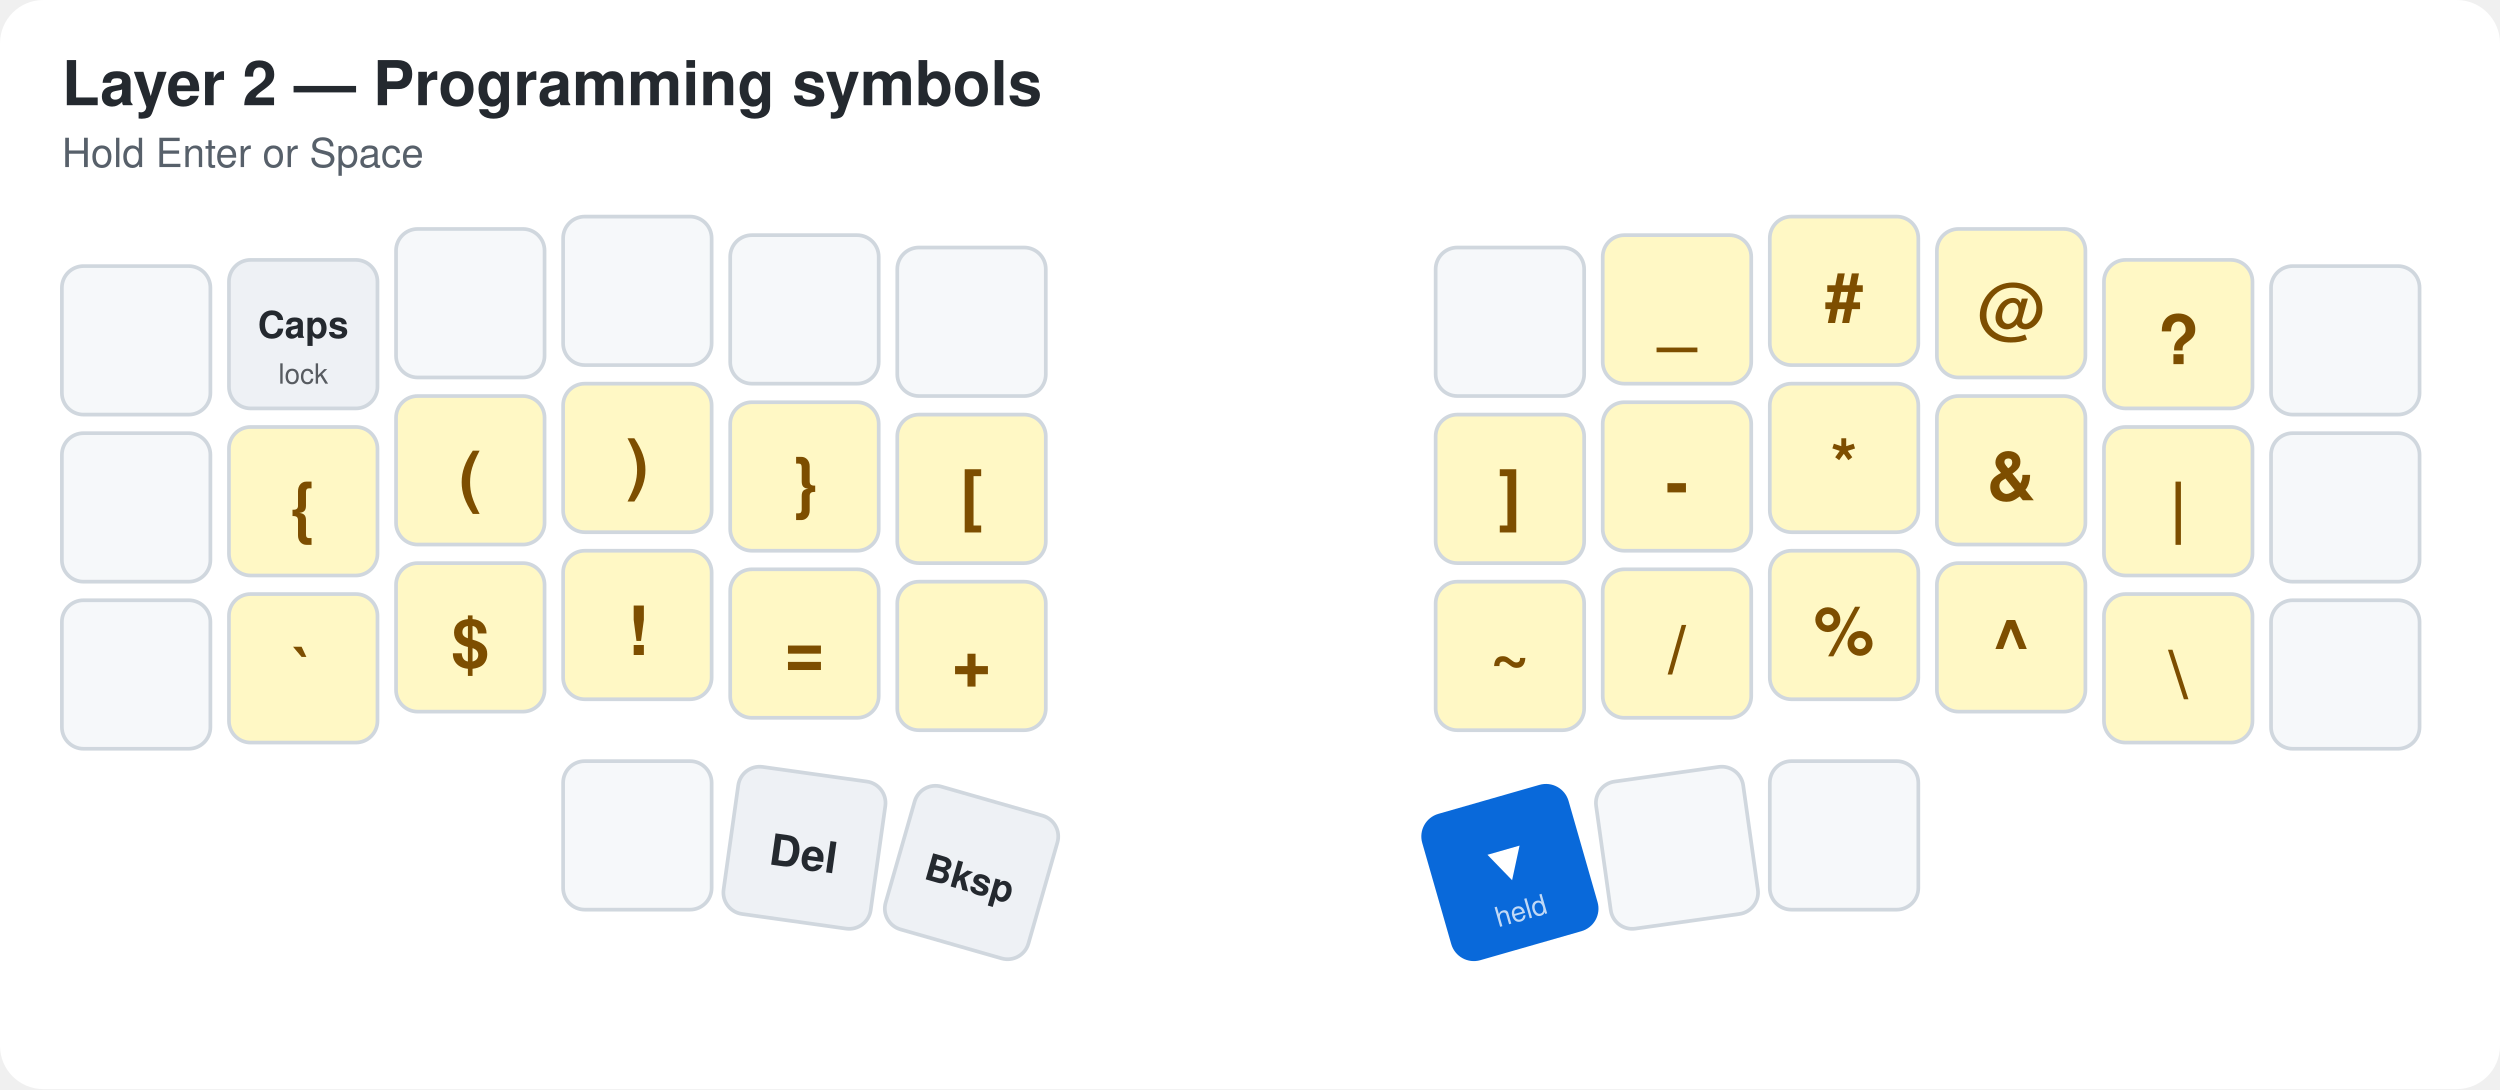
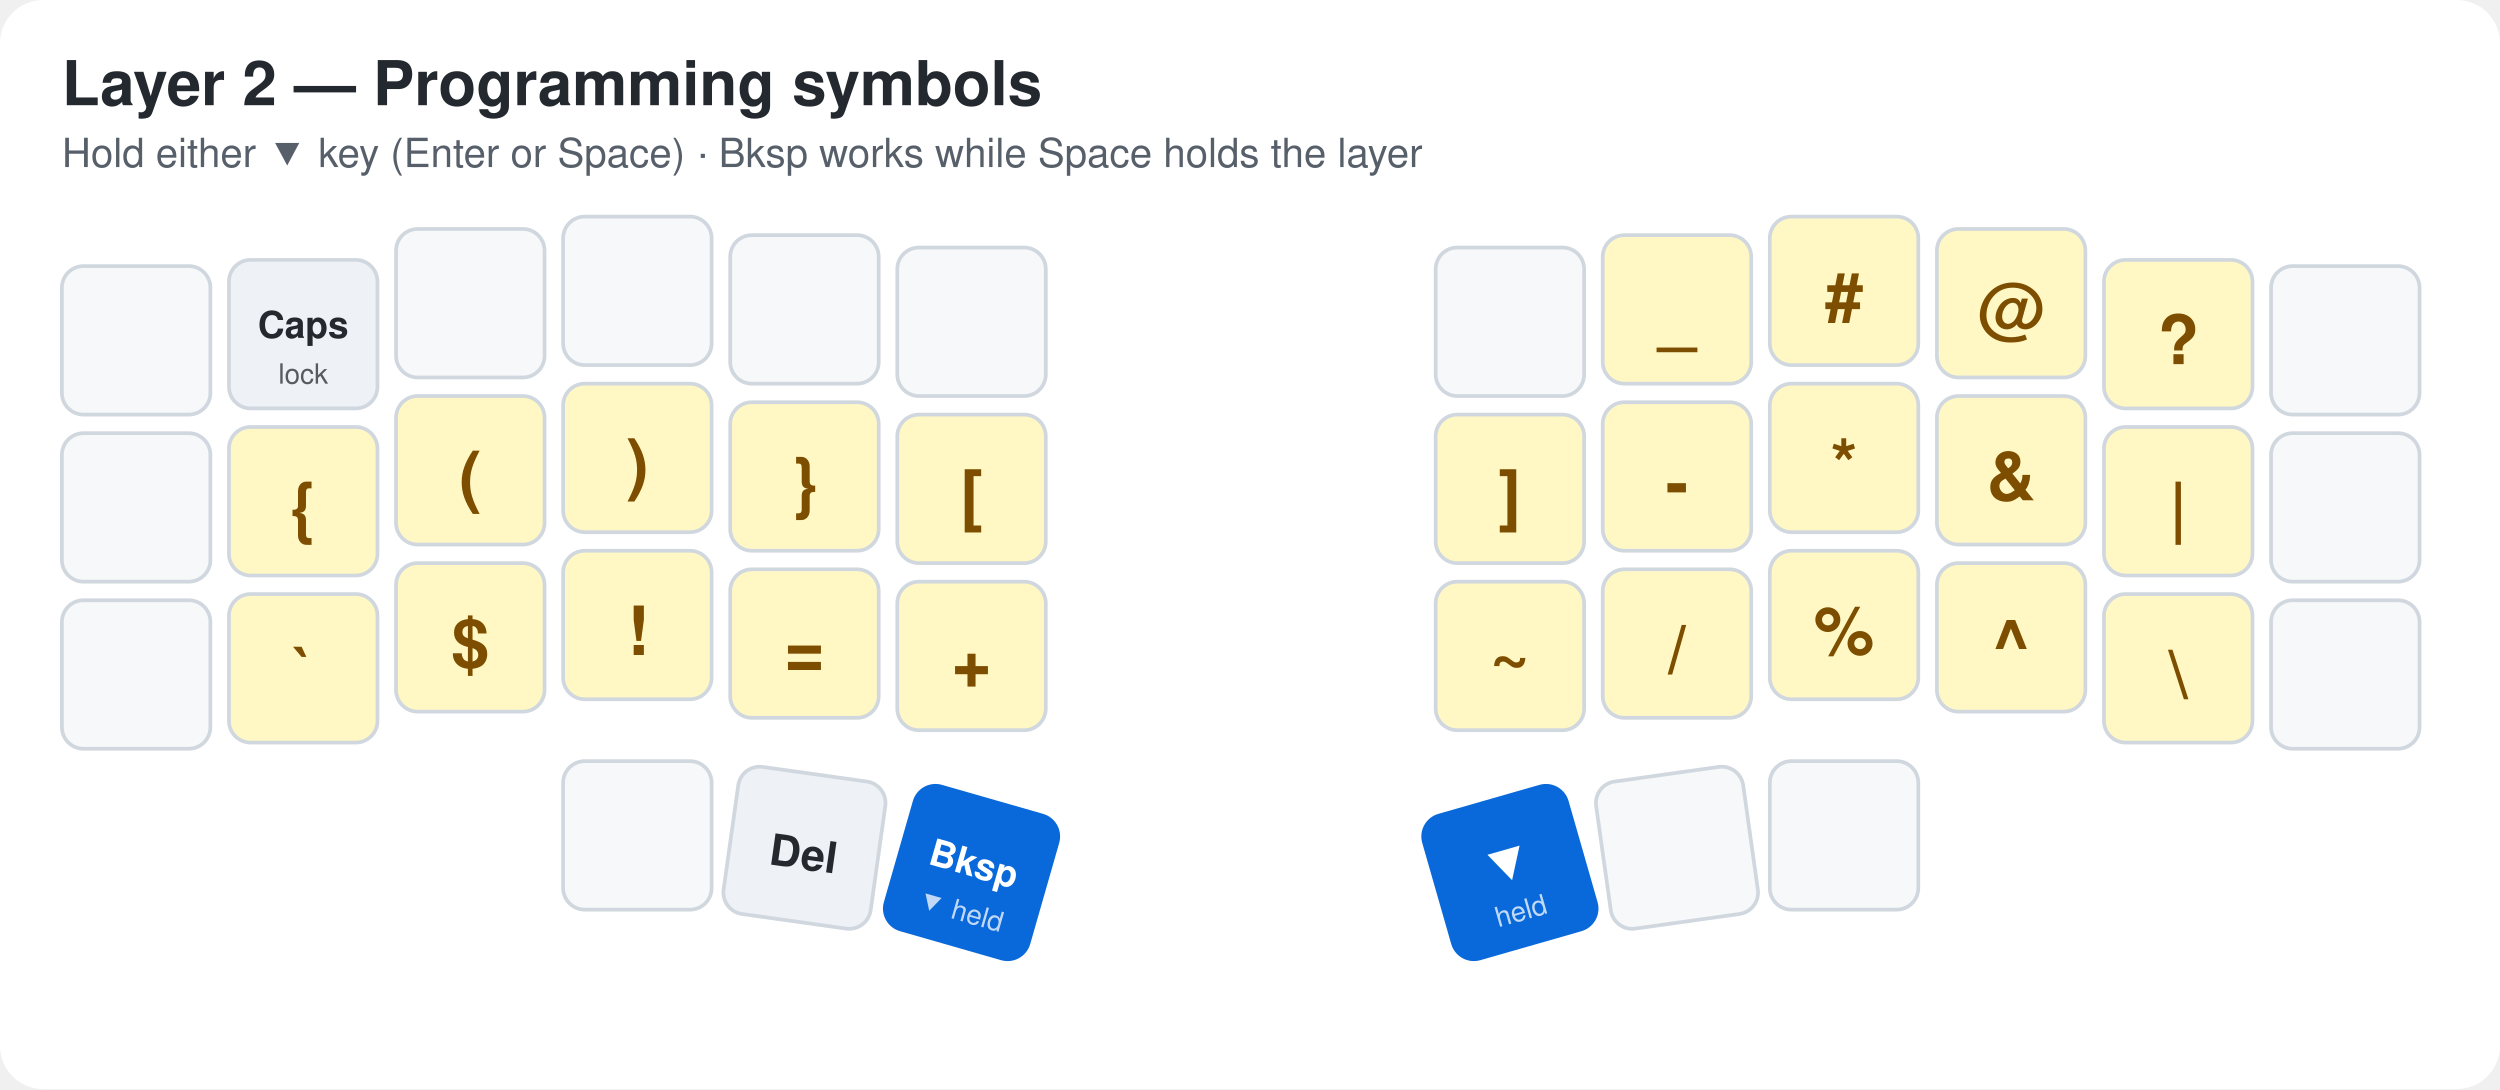
<svg xmlns="http://www.w3.org/2000/svg" viewBox="0 0 808 352" width="808" height="352" font-family="-apple-system,BlinkMacSystemFont,Segoe UI,Helvetica,Arial,sans-serif">
  <rect width="100%" height="100%" rx="14" fill="#ffffff" />
  <text x="20" y="34" font-size="20" font-weight="700" fill="#24292f">Layer 2 — Programming symbols</text>
-   <text x="20" y="54" font-size="13" fill="#57606a">Hold Enter or Space</text>
+   <text x="20" y="54" font-size="13" fill="#57606a">Hold either ▼ key (Enter or Space) · Bksp works while Space holds the layer</text>
  <g>
    <rect x="20" y="86" width="48" height="48" rx="7" fill="#f6f8fa" stroke="#d0d7de" stroke-width="1.2" />
  </g>
  <g>
    <rect x="74" y="84" width="48" height="48" rx="7" fill="#eef1f5" stroke="#d0d7de" stroke-width="1.2" />
    <text x="98.0" y="105.0" font-size="12" font-weight="600" fill="#24292f" text-anchor="middle" dominant-baseline="middle">Caps</text>
    <text x="98.0" y="124" font-size="9" fill="#24292f" opacity=".75" text-anchor="middle">lock</text>
  </g>
  <g>
    <rect x="128" y="74" width="48" height="48" rx="7" fill="#f6f8fa" stroke="#d0d7de" stroke-width="1.2" />
  </g>
  <g>
    <rect x="182" y="70" width="48" height="48" rx="7" fill="#f6f8fa" stroke="#d0d7de" stroke-width="1.2" />
  </g>
  <g>
    <rect x="236" y="76" width="48" height="48" rx="7" fill="#f6f8fa" stroke="#d0d7de" stroke-width="1.2" />
  </g>
  <g>
    <rect x="290" y="80" width="48" height="48" rx="7" fill="#f6f8fa" stroke="#d0d7de" stroke-width="1.2" />
  </g>
  <g>
    <rect x="20" y="140" width="48" height="48" rx="7" fill="#f6f8fa" stroke="#d0d7de" stroke-width="1.2" />
  </g>
  <g>
    <rect x="74" y="138" width="48" height="48" rx="7" fill="#fff8c5" stroke="#d0d7de" stroke-width="1.2" />
    <text x="98.0" y="164.0" font-size="22" font-weight="600" fill="#7d4e00" text-anchor="middle" dominant-baseline="middle">{</text>
  </g>
  <g>
    <rect x="128" y="128" width="48" height="48" rx="7" fill="#fff8c5" stroke="#d0d7de" stroke-width="1.2" />
    <text x="152.0" y="154.0" font-size="22" font-weight="600" fill="#7d4e00" text-anchor="middle" dominant-baseline="middle">(</text>
  </g>
  <g>
    <rect x="182" y="124" width="48" height="48" rx="7" fill="#fff8c5" stroke="#d0d7de" stroke-width="1.2" />
    <text x="206.0" y="150.0" font-size="22" font-weight="600" fill="#7d4e00" text-anchor="middle" dominant-baseline="middle">)</text>
  </g>
  <g>
    <rect x="236" y="130" width="48" height="48" rx="7" fill="#fff8c5" stroke="#d0d7de" stroke-width="1.2" />
    <text x="260.0" y="156.0" font-size="22" font-weight="600" fill="#7d4e00" text-anchor="middle" dominant-baseline="middle">}</text>
  </g>
  <g>
    <rect x="290" y="134" width="48" height="48" rx="7" fill="#fff8c5" stroke="#d0d7de" stroke-width="1.2" />
    <text x="314.0" y="160.0" font-size="22" font-weight="600" fill="#7d4e00" text-anchor="middle" dominant-baseline="middle">[</text>
  </g>
  <g>
    <rect x="20" y="194" width="48" height="48" rx="7" fill="#f6f8fa" stroke="#d0d7de" stroke-width="1.2" />
  </g>
  <g>
    <rect x="74" y="192" width="48" height="48" rx="7" fill="#fff8c5" stroke="#d0d7de" stroke-width="1.2" />
    <text x="98.0" y="218.0" font-size="22" font-weight="600" fill="#7d4e00" text-anchor="middle" dominant-baseline="middle">`</text>
  </g>
  <g>
    <rect x="128" y="182" width="48" height="48" rx="7" fill="#fff8c5" stroke="#d0d7de" stroke-width="1.2" />
    <text x="152.0" y="208.0" font-size="22" font-weight="600" fill="#7d4e00" text-anchor="middle" dominant-baseline="middle">$</text>
  </g>
  <g>
    <rect x="182" y="178" width="48" height="48" rx="7" fill="#fff8c5" stroke="#d0d7de" stroke-width="1.2" />
    <text x="206.0" y="204.0" font-size="22" font-weight="600" fill="#7d4e00" text-anchor="middle" dominant-baseline="middle">!</text>
  </g>
  <g>
    <rect x="236" y="184" width="48" height="48" rx="7" fill="#fff8c5" stroke="#d0d7de" stroke-width="1.2" />
    <text x="260.0" y="210.0" font-size="22" font-weight="600" fill="#7d4e00" text-anchor="middle" dominant-baseline="middle">=</text>
  </g>
  <g>
    <rect x="290" y="188" width="48" height="48" rx="7" fill="#fff8c5" stroke="#d0d7de" stroke-width="1.2" />
    <text x="314.0" y="214.0" font-size="22" font-weight="600" fill="#7d4e00" text-anchor="middle" dominant-baseline="middle">+</text>
  </g>
  <g>
    <rect x="182" y="246" width="48" height="48" rx="7" fill="#f6f8fa" stroke="#d0d7de" stroke-width="1.2" />
  </g>
  <g transform="rotate(8 260.0 274.0)">
    <rect x="236" y="250" width="48" height="48" rx="7" fill="#eef1f5" stroke="#d0d7de" stroke-width="1.2" />
    <text x="260.0" y="276.0" font-size="14" font-weight="600" fill="#24292f" text-anchor="middle" dominant-baseline="middle">Del</text>
  </g>
  <g transform="rotate(16 314.0 282.0)">
-     <rect x="290" y="258" width="48" height="48" rx="7" fill="#eef1f5" stroke="#d0d7de" stroke-width="1.2" />
-     <text x="314.0" y="284.0" font-size="12" font-weight="600" fill="#24292f" text-anchor="middle" dominant-baseline="middle">Bksp</text>
+     <rect x="290" y="258" width="48" height="48" rx="7" fill="#0969da" stroke="#0969da" stroke-width="1.2" />
+     <text x="314.0" y="279.0" font-size="12" font-weight="600" fill="#ffffff" text-anchor="middle" dominant-baseline="middle">Bksp</text>
+     <text x="314.0" y="298" font-size="9" fill="#ffffff" opacity=".75" text-anchor="middle">▼ held</text>
  </g>
  <g>
    <rect x="464" y="80" width="48" height="48" rx="7" fill="#f6f8fa" stroke="#d0d7de" stroke-width="1.2" />
  </g>
  <g>
    <rect x="518" y="76" width="48" height="48" rx="7" fill="#fff8c5" stroke="#d0d7de" stroke-width="1.2" />
    <text x="542.0" y="102.0" font-size="22" font-weight="600" fill="#7d4e00" text-anchor="middle" dominant-baseline="middle">_</text>
  </g>
  <g>
    <rect x="572" y="70" width="48" height="48" rx="7" fill="#fff8c5" stroke="#d0d7de" stroke-width="1.2" />
    <text x="596.0" y="96.0" font-size="22" font-weight="600" fill="#7d4e00" text-anchor="middle" dominant-baseline="middle">#</text>
  </g>
  <g>
    <rect x="626" y="74" width="48" height="48" rx="7" fill="#fff8c5" stroke="#d0d7de" stroke-width="1.2" />
    <text x="650.0" y="100.0" font-size="22" font-weight="600" fill="#7d4e00" text-anchor="middle" dominant-baseline="middle">@</text>
  </g>
  <g>
    <rect x="680" y="84" width="48" height="48" rx="7" fill="#fff8c5" stroke="#d0d7de" stroke-width="1.2" />
    <text x="704.0" y="110.0" font-size="22" font-weight="600" fill="#7d4e00" text-anchor="middle" dominant-baseline="middle">?</text>
  </g>
  <g>
    <rect x="734" y="86" width="48" height="48" rx="7" fill="#f6f8fa" stroke="#d0d7de" stroke-width="1.2" />
  </g>
  <g>
    <rect x="464" y="134" width="48" height="48" rx="7" fill="#fff8c5" stroke="#d0d7de" stroke-width="1.2" />
    <text x="488.0" y="160.0" font-size="22" font-weight="600" fill="#7d4e00" text-anchor="middle" dominant-baseline="middle">]</text>
  </g>
  <g>
    <rect x="518" y="130" width="48" height="48" rx="7" fill="#fff8c5" stroke="#d0d7de" stroke-width="1.2" />
    <text x="542.0" y="156.0" font-size="22" font-weight="600" fill="#7d4e00" text-anchor="middle" dominant-baseline="middle">-</text>
  </g>
  <g>
    <rect x="572" y="124" width="48" height="48" rx="7" fill="#fff8c5" stroke="#d0d7de" stroke-width="1.2" />
    <text x="596.0" y="150.0" font-size="22" font-weight="600" fill="#7d4e00" text-anchor="middle" dominant-baseline="middle">*</text>
  </g>
  <g>
    <rect x="626" y="128" width="48" height="48" rx="7" fill="#fff8c5" stroke="#d0d7de" stroke-width="1.2" />
    <text x="650.0" y="154.0" font-size="22" font-weight="600" fill="#7d4e00" text-anchor="middle" dominant-baseline="middle">&amp;</text>
  </g>
  <g>
    <rect x="680" y="138" width="48" height="48" rx="7" fill="#fff8c5" stroke="#d0d7de" stroke-width="1.2" />
    <text x="704.0" y="164.0" font-size="22" font-weight="600" fill="#7d4e00" text-anchor="middle" dominant-baseline="middle">|</text>
  </g>
  <g>
    <rect x="734" y="140" width="48" height="48" rx="7" fill="#f6f8fa" stroke="#d0d7de" stroke-width="1.2" />
  </g>
  <g>
    <rect x="464" y="188" width="48" height="48" rx="7" fill="#fff8c5" stroke="#d0d7de" stroke-width="1.2" />
    <text x="488.0" y="214.0" font-size="22" font-weight="600" fill="#7d4e00" text-anchor="middle" dominant-baseline="middle">~</text>
  </g>
  <g>
    <rect x="518" y="184" width="48" height="48" rx="7" fill="#fff8c5" stroke="#d0d7de" stroke-width="1.2" />
    <text x="542.0" y="210.0" font-size="22" font-weight="600" fill="#7d4e00" text-anchor="middle" dominant-baseline="middle">/</text>
  </g>
  <g>
    <rect x="572" y="178" width="48" height="48" rx="7" fill="#fff8c5" stroke="#d0d7de" stroke-width="1.2" />
    <text x="596.0" y="204.0" font-size="22" font-weight="600" fill="#7d4e00" text-anchor="middle" dominant-baseline="middle">%</text>
  </g>
  <g>
    <rect x="626" y="182" width="48" height="48" rx="7" fill="#fff8c5" stroke="#d0d7de" stroke-width="1.2" />
    <text x="650.0" y="208.0" font-size="22" font-weight="600" fill="#7d4e00" text-anchor="middle" dominant-baseline="middle">^</text>
  </g>
  <g>
    <rect x="680" y="192" width="48" height="48" rx="7" fill="#fff8c5" stroke="#d0d7de" stroke-width="1.2" />
    <text x="704.0" y="218.0" font-size="22" font-weight="600" fill="#7d4e00" text-anchor="middle" dominant-baseline="middle">\</text>
  </g>
  <g>
    <rect x="734" y="194" width="48" height="48" rx="7" fill="#f6f8fa" stroke="#d0d7de" stroke-width="1.2" />
  </g>
  <g transform="rotate(-16 488.0 282.0)">
    <rect x="464" y="258" width="48" height="48" rx="7" fill="#0969da" stroke="#0969da" stroke-width="1.2" />
    <text x="488.0" y="279.0" font-size="18" font-weight="600" fill="#ffffff" text-anchor="middle" dominant-baseline="middle">▼</text>
    <text x="488.0" y="298" font-size="9" fill="#ffffff" opacity=".75" text-anchor="middle">held</text>
  </g>
  <g transform="rotate(-8 542.0 274.0)">
    <rect x="518" y="250" width="48" height="48" rx="7" fill="#f6f8fa" stroke="#d0d7de" stroke-width="1.2" />
  </g>
  <g>
    <rect x="572" y="246" width="48" height="48" rx="7" fill="#f6f8fa" stroke="#d0d7de" stroke-width="1.2" />
  </g>
</svg>
